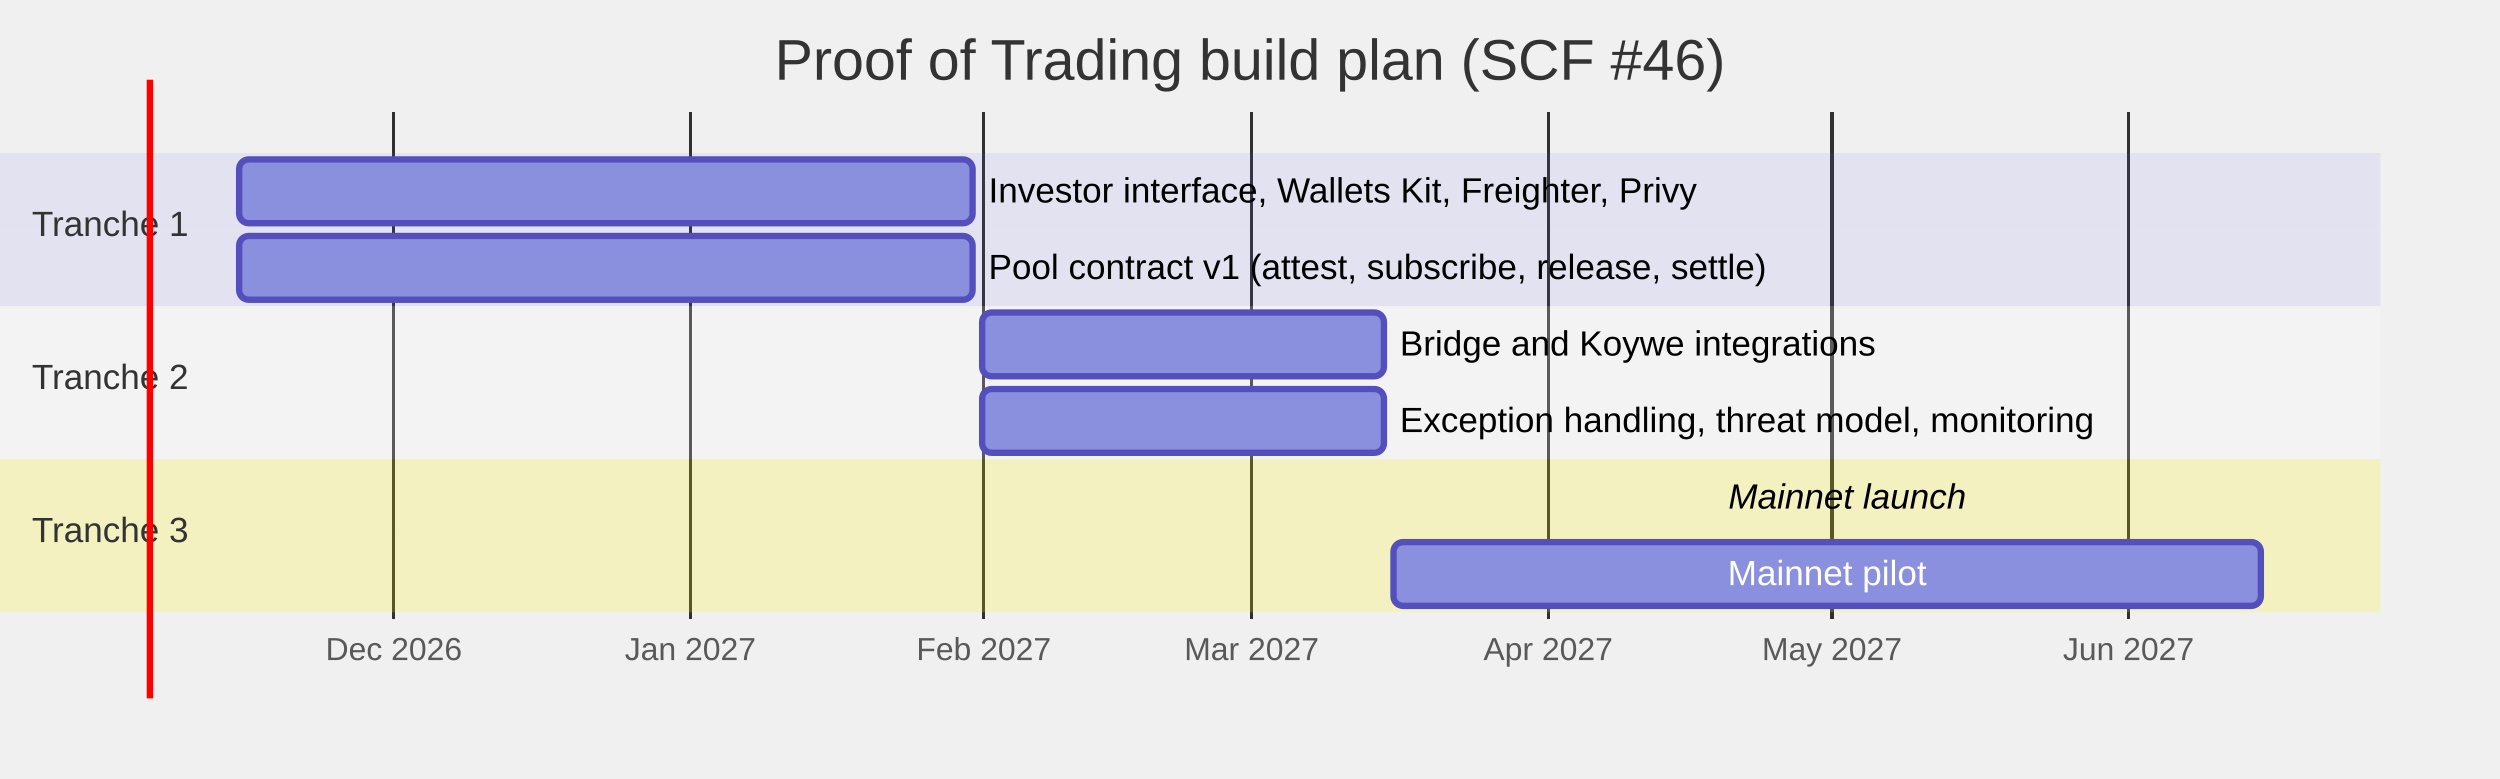
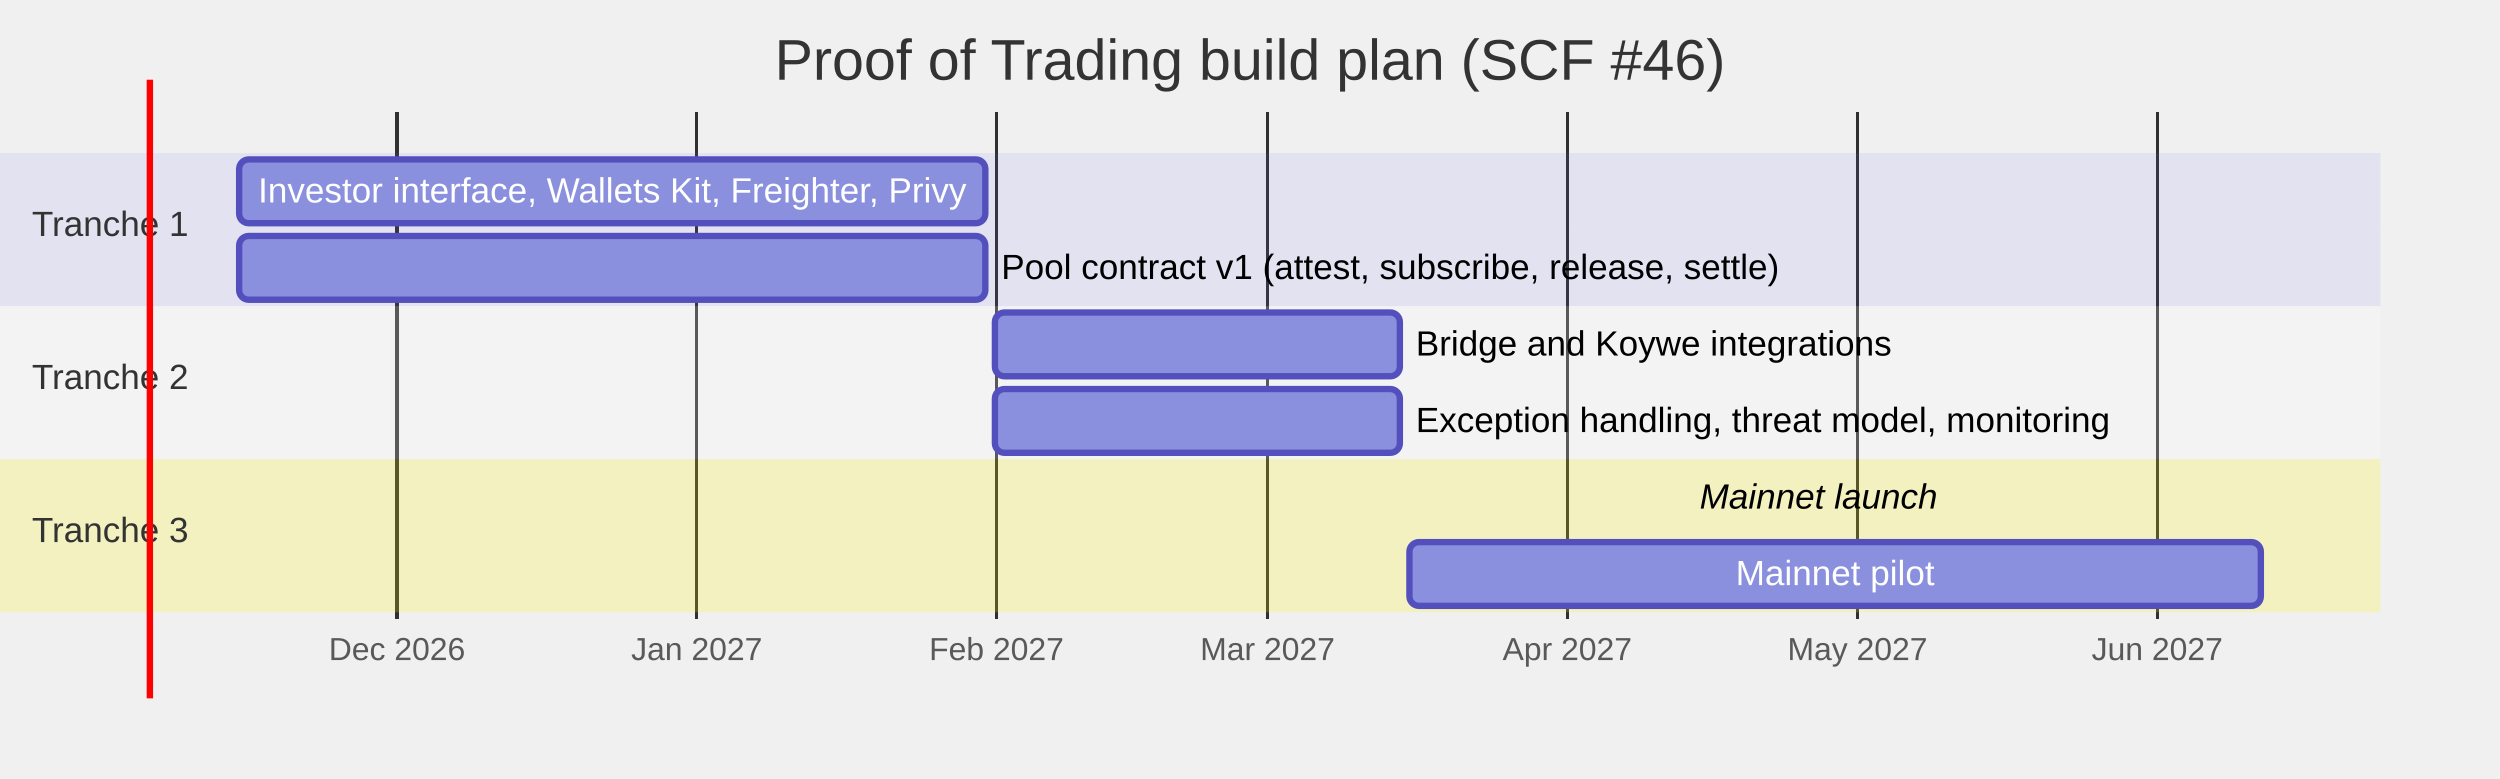
<svg xmlns="http://www.w3.org/2000/svg" id="my-svg" width="100%" viewBox="0 0 784 244" style="max-width: 784px; background-color: white;" role="graphics-document document" aria-roledescription="gantt">
  <style>#my-svg{font-family:"trebuchet ms",verdana,arial,sans-serif;font-size:16px;fill:#333;}@keyframes edge-animation-frame{from{stroke-dashoffset:0;}}@keyframes dash{to{stroke-dashoffset:0;}}#my-svg .edge-animation-slow{stroke-dasharray:9,5!important;stroke-dashoffset:900;animation:dash 50s linear infinite;stroke-linecap:round;}#my-svg .edge-animation-fast{stroke-dasharray:9,5!important;stroke-dashoffset:900;animation:dash 20s linear infinite;stroke-linecap:round;}#my-svg .error-icon{fill:#552222;}#my-svg .error-text{fill:#552222;stroke:#552222;}#my-svg .edge-thickness-normal{stroke-width:1px;}#my-svg .edge-thickness-thick{stroke-width:3.5px;}#my-svg .edge-pattern-solid{stroke-dasharray:0;}#my-svg .edge-thickness-invisible{stroke-width:0;fill:none;}#my-svg .edge-pattern-dashed{stroke-dasharray:3;}#my-svg .edge-pattern-dotted{stroke-dasharray:2;}#my-svg .marker{fill:#333333;stroke:#333333;}#my-svg .marker.cross{stroke:#333333;}#my-svg svg{font-family:"trebuchet ms",verdana,arial,sans-serif;font-size:16px;}#my-svg p{margin:0;}#my-svg .mermaid-main-font{font-family:"trebuchet ms",verdana,arial,sans-serif;}#my-svg .exclude-range{fill:#eeeeee;}#my-svg .section{stroke:none;opacity:0.2;}#my-svg .section0{fill:rgba(102, 102, 255, 0.49);}#my-svg .section2{fill:#fff400;}#my-svg .section1,#my-svg .section3{fill:white;opacity:0.2;}#my-svg .sectionTitle0{fill:#333;}#my-svg .sectionTitle1{fill:#333;}#my-svg .sectionTitle2{fill:#333;}#my-svg .sectionTitle3{fill:#333;}#my-svg .sectionTitle{text-anchor:start;font-family:"trebuchet ms",verdana,arial,sans-serif;}#my-svg .grid .tick{stroke:lightgrey;opacity:0.8;shape-rendering:crispEdges;}#my-svg .grid .tick text{font-family:"trebuchet ms",verdana,arial,sans-serif;fill:#333;}#my-svg .grid path{stroke-width:0;}#my-svg .today{fill:none;stroke:red;stroke-width:2px;}#my-svg .task{stroke-width:2;}#my-svg .taskText{text-anchor:middle;font-family:"trebuchet ms",verdana,arial,sans-serif;}#my-svg .taskTextOutsideRight{fill:black;text-anchor:start;font-family:"trebuchet ms",verdana,arial,sans-serif;}#my-svg .taskTextOutsideLeft{fill:black;text-anchor:end;}#my-svg .task.clickable{cursor:pointer;}#my-svg .taskText.clickable{cursor:pointer;fill:#003163!important;font-weight:bold;}#my-svg .taskTextOutsideLeft.clickable{cursor:pointer;fill:#003163!important;font-weight:bold;}#my-svg .taskTextOutsideRight.clickable{cursor:pointer;fill:#003163!important;font-weight:bold;}#my-svg .taskText0,#my-svg .taskText1,#my-svg .taskText2,#my-svg .taskText3{fill:white;}#my-svg .task0,#my-svg .task1,#my-svg .task2,#my-svg .task3{fill:#8a90dd;stroke:#534fbc;}#my-svg .taskTextOutside0,#my-svg .taskTextOutside2{fill:black;}#my-svg .taskTextOutside1,#my-svg .taskTextOutside3{fill:black;}#my-svg .active0,#my-svg .active1,#my-svg .active2,#my-svg .active3{fill:#bfc7ff;stroke:#534fbc;}#my-svg .activeText0,#my-svg .activeText1,#my-svg .activeText2,#my-svg .activeText3{fill:black!important;}#my-svg .done0,#my-svg .done1,#my-svg .done2,#my-svg .done3{stroke:grey;fill:lightgrey;stroke-width:2;}#my-svg .doneText0,#my-svg .doneText1,#my-svg .doneText2,#my-svg .doneText3{fill:black!important;}#my-svg .doneText0.taskTextOutsideLeft,#my-svg .doneText0.taskTextOutsideRight,#my-svg .doneText1.taskTextOutsideLeft,#my-svg .doneText1.taskTextOutsideRight,#my-svg .doneText2.taskTextOutsideLeft,#my-svg .doneText2.taskTextOutsideRight,#my-svg .doneText3.taskTextOutsideLeft,#my-svg .doneText3.taskTextOutsideRight{fill:black!important;}#my-svg .crit0,#my-svg .crit1,#my-svg .crit2,#my-svg .crit3{stroke:#ff8888;fill:red;stroke-width:2;}#my-svg .activeCrit0,#my-svg .activeCrit1,#my-svg .activeCrit2,#my-svg .activeCrit3{stroke:#ff8888;fill:#bfc7ff;stroke-width:2;}#my-svg .doneCrit0,#my-svg .doneCrit1,#my-svg .doneCrit2,#my-svg .doneCrit3{stroke:#ff8888;fill:lightgrey;stroke-width:2;cursor:pointer;shape-rendering:crispEdges;}#my-svg .milestone{transform:rotate(45deg) scale(0.8,0.8);}#my-svg .milestoneText{font-style:italic;}#my-svg .doneCritText0,#my-svg .doneCritText1,#my-svg .doneCritText2,#my-svg .doneCritText3{fill:black!important;}#my-svg .doneCritText0.taskTextOutsideLeft,#my-svg .doneCritText0.taskTextOutsideRight,#my-svg .doneCritText1.taskTextOutsideLeft,#my-svg .doneCritText1.taskTextOutsideRight,#my-svg .doneCritText2.taskTextOutsideLeft,#my-svg .doneCritText2.taskTextOutsideRight,#my-svg .doneCritText3.taskTextOutsideLeft,#my-svg .doneCritText3.taskTextOutsideRight{fill:black!important;}#my-svg .vert{stroke:navy;}#my-svg .vertText{font-size:15px;text-anchor:middle;fill:navy!important;}#my-svg .activeCritText0,#my-svg .activeCritText1,#my-svg .activeCritText2,#my-svg .activeCritText3{fill:black!important;}#my-svg .titleText{text-anchor:middle;font-size:18px;fill:#333;font-family:"trebuchet ms",verdana,arial,sans-serif;}#my-svg .node .neo-node{stroke:#9370DB;}#my-svg [data-look="neo"].node rect,#my-svg [data-look="neo"].cluster rect,#my-svg [data-look="neo"].node polygon{stroke:#9370DB;filter:drop-shadow(1px 2px 2px rgba(185, 185, 185, 1));}#my-svg [data-look="neo"].swimlane.cluster rect{filter:none;}#my-svg [data-look="neo"].node path{stroke:#9370DB;stroke-width:1px;}#my-svg [data-look="neo"].node .outer-path{filter:drop-shadow(1px 2px 2px rgba(185, 185, 185, 1));}#my-svg [data-look="neo"].node .neo-line path{stroke:#9370DB;filter:none;}#my-svg [data-look="neo"].node circle{stroke:#9370DB;filter:drop-shadow(1px 2px 2px rgba(185, 185, 185, 1));}#my-svg [data-look="neo"].node circle .state-start{fill:#000000;}#my-svg [data-look="neo"].icon-shape .icon{fill:#9370DB;filter:drop-shadow(1px 2px 2px rgba(185, 185, 185, 1));}#my-svg [data-look="neo"].icon-shape .icon-neo path{stroke:#9370DB;filter:drop-shadow(1px 2px 2px rgba(185, 185, 185, 1));}#my-svg :root{--mermaid-font-family:"trebuchet ms",verdana,arial,sans-serif;}</style>
  <g />
  <g class="grid" transform="translate(75, 194)" fill="none" font-size="10" font-family="sans-serif" text-anchor="middle">
    <path class="domain" stroke="currentColor" d="M0.5,-159V0.5H634.5V-159" />
-     <g class="tick" opacity="1" transform="translate(48.5,0)">
+     <g class="tick" opacity="1" transform="translate(49.5,0)">
      <line stroke="currentColor" y2="-159" />
      <text fill="#000" y="3" dy="1em" stroke="none" font-size="10" style="text-anchor: middle;">Dec 2026</text>
    </g>
-     <g class="tick" opacity="1" transform="translate(141.5,0)">
+     <g class="tick" opacity="1" transform="translate(143.5,0)">
      <line stroke="currentColor" y2="-159" />
      <text fill="#000" y="3" dy="1em" stroke="none" font-size="10" style="text-anchor: middle;">Jan 2027</text>
    </g>
-     <g class="tick" opacity="1" transform="translate(233.5,0)">
+     <g class="tick" opacity="1" transform="translate(237.5,0)">
      <line stroke="currentColor" y2="-159" />
      <text fill="#000" y="3" dy="1em" stroke="none" font-size="10" style="text-anchor: middle;">Feb 2027</text>
    </g>
-     <g class="tick" opacity="1" transform="translate(317.5,0)">
+     <g class="tick" opacity="1" transform="translate(322.5,0)">
      <line stroke="currentColor" y2="-159" />
      <text fill="#000" y="3" dy="1em" stroke="none" font-size="10" style="text-anchor: middle;">Mar 2027</text>
    </g>
-     <g class="tick" opacity="1" transform="translate(410.5,0)">
+     <g class="tick" opacity="1" transform="translate(416.5,0)">
      <line stroke="currentColor" y2="-159" />
      <text fill="#000" y="3" dy="1em" stroke="none" font-size="10" style="text-anchor: middle;">Apr 2027</text>
    </g>
-     <g class="tick" opacity="1" transform="translate(499.5,0)">
+     <g class="tick" opacity="1" transform="translate(507.5,0)">
      <line stroke="currentColor" y2="-159" />
      <text fill="#000" y="3" dy="1em" stroke="none" font-size="10" style="text-anchor: middle;">May 2027</text>
    </g>
-     <g class="tick" opacity="1" transform="translate(592.5,0)">
+     <g class="tick" opacity="1" transform="translate(601.5,0)">
      <line stroke="currentColor" y2="-159" />
      <text fill="#000" y="3" dy="1em" stroke="none" font-size="10" style="text-anchor: middle;">Jun 2027</text>
    </g>
  </g>
  <g>
    <rect x="0" y="48" width="746.5" height="24" class="section section0" />
    <rect x="0" y="72" width="746.5" height="24" class="section section0" />
    <rect x="0" y="96" width="746.5" height="24" class="section section1" />
    <rect x="0" y="120" width="746.5" height="24" class="section section1" />
    <rect x="0" y="168" width="746.5" height="24" class="section section2" />
    <rect x="0" y="144" width="746.5" height="24" class="section section2" />
  </g>
  <g>
-     <rect id="my-svg-t1a" rx="3" ry="3" x="75" y="50" width="230" height="20" transform-origin="190px 60px" class="task task0" />
-     <rect id="my-svg-t1b" rx="3" ry="3" x="75" y="74" width="230" height="20" transform-origin="190px 84px" class="task task0" />
-     <rect id="my-svg-t2a" rx="3" ry="3" x="308" y="98" width="126" height="20" transform-origin="371px 108px" class="task task1" />
-     <rect id="my-svg-t2b" rx="3" ry="3" x="308" y="122" width="126" height="20" transform-origin="371px 132px" class="task task1" />
-     <rect id="my-svg-t3" rx="3" ry="3" x="437" y="170" width="272" height="20" transform-origin="573px 180px" class="task task2" />
-     <rect id="my-svg-m1" rx="3" ry="3" x="517" y="146" width="20" height="20" transform-origin="527px 156px" class="task milestone  task2" />
-     <text id="my-svg-t1a-text" font-size="11" x="310" y="63.5" class="taskTextOutsideRight taskTextOutside0  width-230.171875">Investor interface, Wallets Kit, Freighter, Privy </text>
-     <text id="my-svg-t1b-text" font-size="11" x="310" y="87.5" class="taskTextOutsideRight taskTextOutside0  width-253">Pool contract v1 (attest, subscribe, release, settle) </text>
-     <text id="my-svg-t2a-text" font-size="11" x="439" y="111.5" class="taskTextOutsideRight taskTextOutside1  width-149.609375">Bridge and Koywe integrations </text>
-     <text id="my-svg-t2b-text" font-size="11" x="439" y="135.5" class="taskTextOutsideRight taskTextOutside1  width-226.15625">Exception handling, threat model, monitoring </text>
-     <text id="my-svg-t3-text" font-size="11" x="573" y="183.5" class="taskText taskText2  width-65.203125">Mainnet pilot </text>
-     <text id="my-svg-m1-text" font-size="11" x="542" y="159.5" class="taskTextOutsideRight taskTextOutside2  milestoneText width-74.921875">Mainnet launch </text>
+     <rect id="my-svg-t1a" rx="3" ry="3" x="75" y="50" width="234" height="20" transform-origin="192px 60px" class="task task0" />
+     <rect id="my-svg-t1b" rx="3" ry="3" x="75" y="74" width="234" height="20" transform-origin="192px 84px" class="task task0" />
+     <rect id="my-svg-t2a" rx="3" ry="3" x="312" y="98" width="127" height="20" transform-origin="375.5px 108px" class="task task1" />
+     <rect id="my-svg-t2b" rx="3" ry="3" x="312" y="122" width="127" height="20" transform-origin="375.5px 132px" class="task task1" />
+     <rect id="my-svg-t3" rx="3" ry="3" x="442" y="170" width="267" height="20" transform-origin="575.5px 180px" class="task task2" />
+     <rect id="my-svg-m1" rx="3" ry="3" x="508" y="146" width="20" height="20" transform-origin="518px 156px" class="task milestone  task2" />
+     <text id="my-svg-t1a-text" font-size="11" x="192" y="63.5" class="taskText taskText0  width-230.171875">Investor interface, Wallets Kit, Freighter, Privy </text>
+     <text id="my-svg-t1b-text" font-size="11" x="314" y="87.5" class="taskTextOutsideRight taskTextOutside0  width-253">Pool contract v1 (attest, subscribe, release, settle) </text>
+     <text id="my-svg-t2a-text" font-size="11" x="444" y="111.5" class="taskTextOutsideRight taskTextOutside1  width-149.609375">Bridge and Koywe integrations </text>
+     <text id="my-svg-t2b-text" font-size="11" x="444" y="135.5" class="taskTextOutsideRight taskTextOutside1  width-226.15625">Exception handling, threat model, monitoring </text>
+     <text id="my-svg-t3-text" font-size="11" x="575.5" y="183.5" class="taskText taskText2  width-65.203125">Mainnet pilot </text>
+     <text id="my-svg-m1-text" font-size="11" x="533" y="159.5" class="taskTextOutsideRight taskTextOutside2  milestoneText width-74.921875">Mainnet launch </text>
  </g>
  <g>
    <text dy="0em" x="10" y="74" font-size="11" class="sectionTitle sectionTitle0">
      <tspan alignment-baseline="central" x="10">Tranche 1</tspan>
    </text>
    <text dy="0em" x="10" y="122" font-size="11" class="sectionTitle sectionTitle1">
      <tspan alignment-baseline="central" x="10">Tranche 2</tspan>
    </text>
    <text dy="0em" x="10" y="170" font-size="11" class="sectionTitle sectionTitle2">
      <tspan alignment-baseline="central" x="10">Tranche 3</tspan>
    </text>
  </g>
  <g class="today">
    <line x1="47" x2="47" y1="25" y2="219" class="today" />
  </g>
  <text x="392" y="25" class="titleText">Proof of Trading build plan (SCF #46)</text>
</svg>
